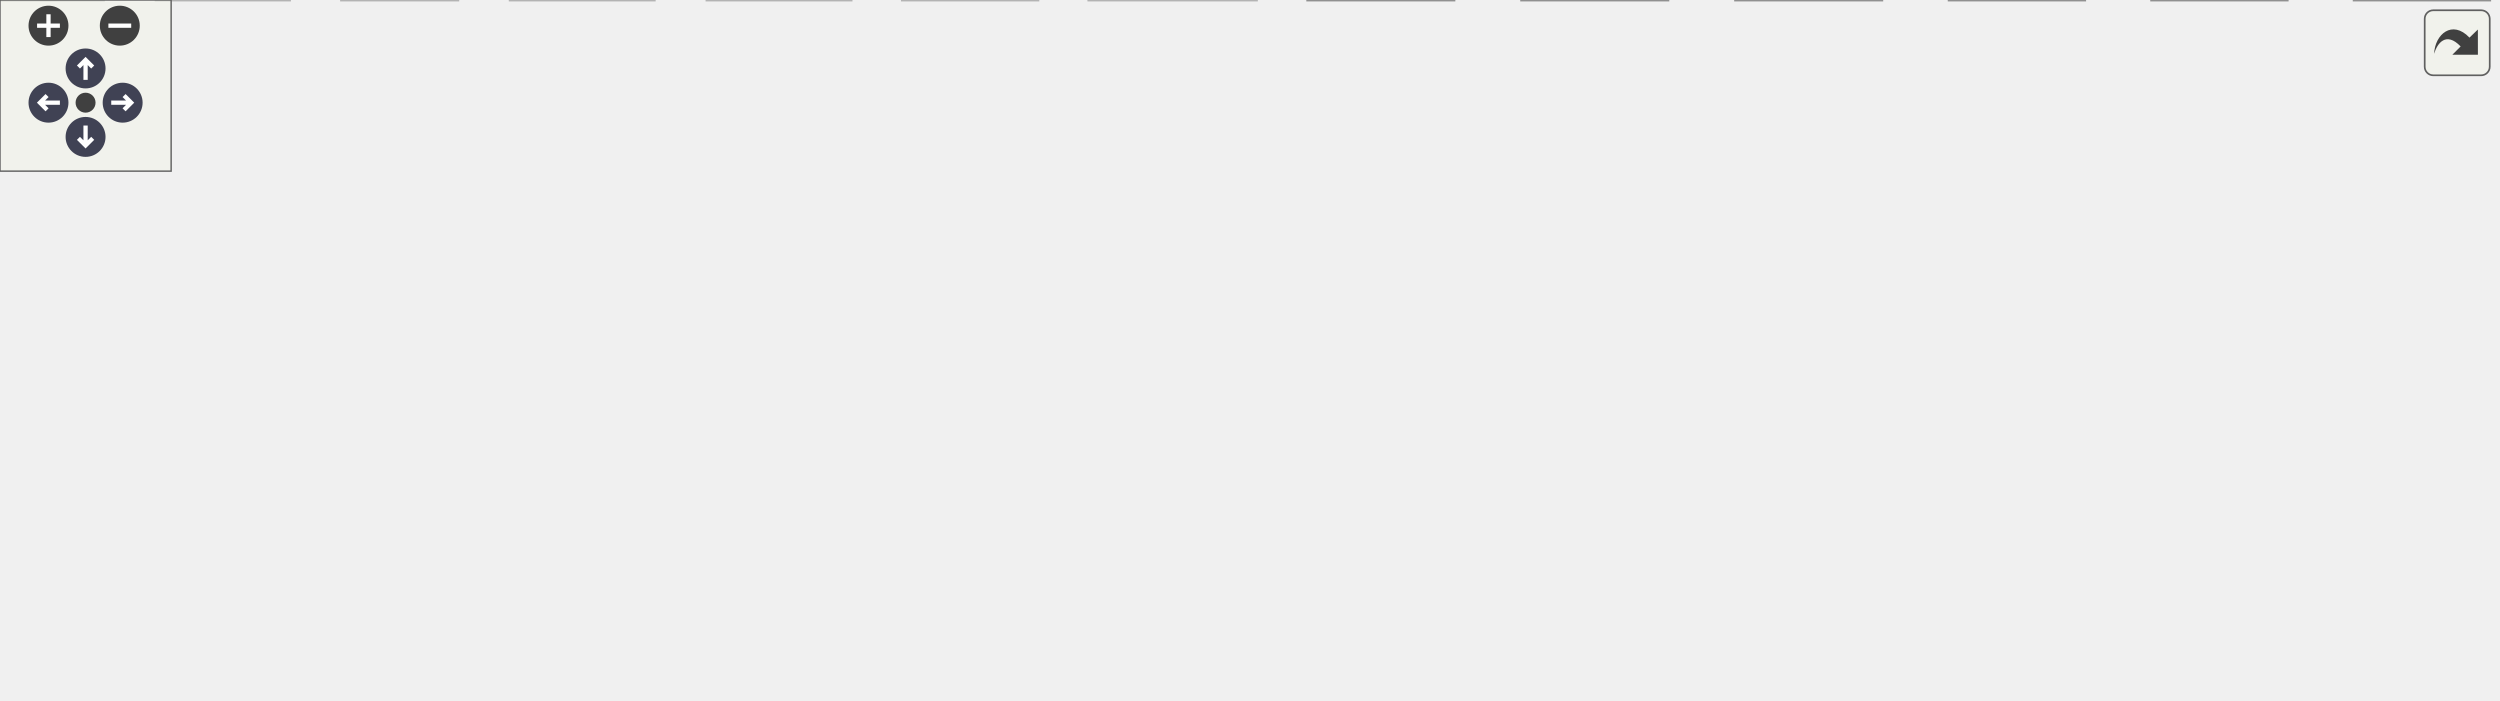
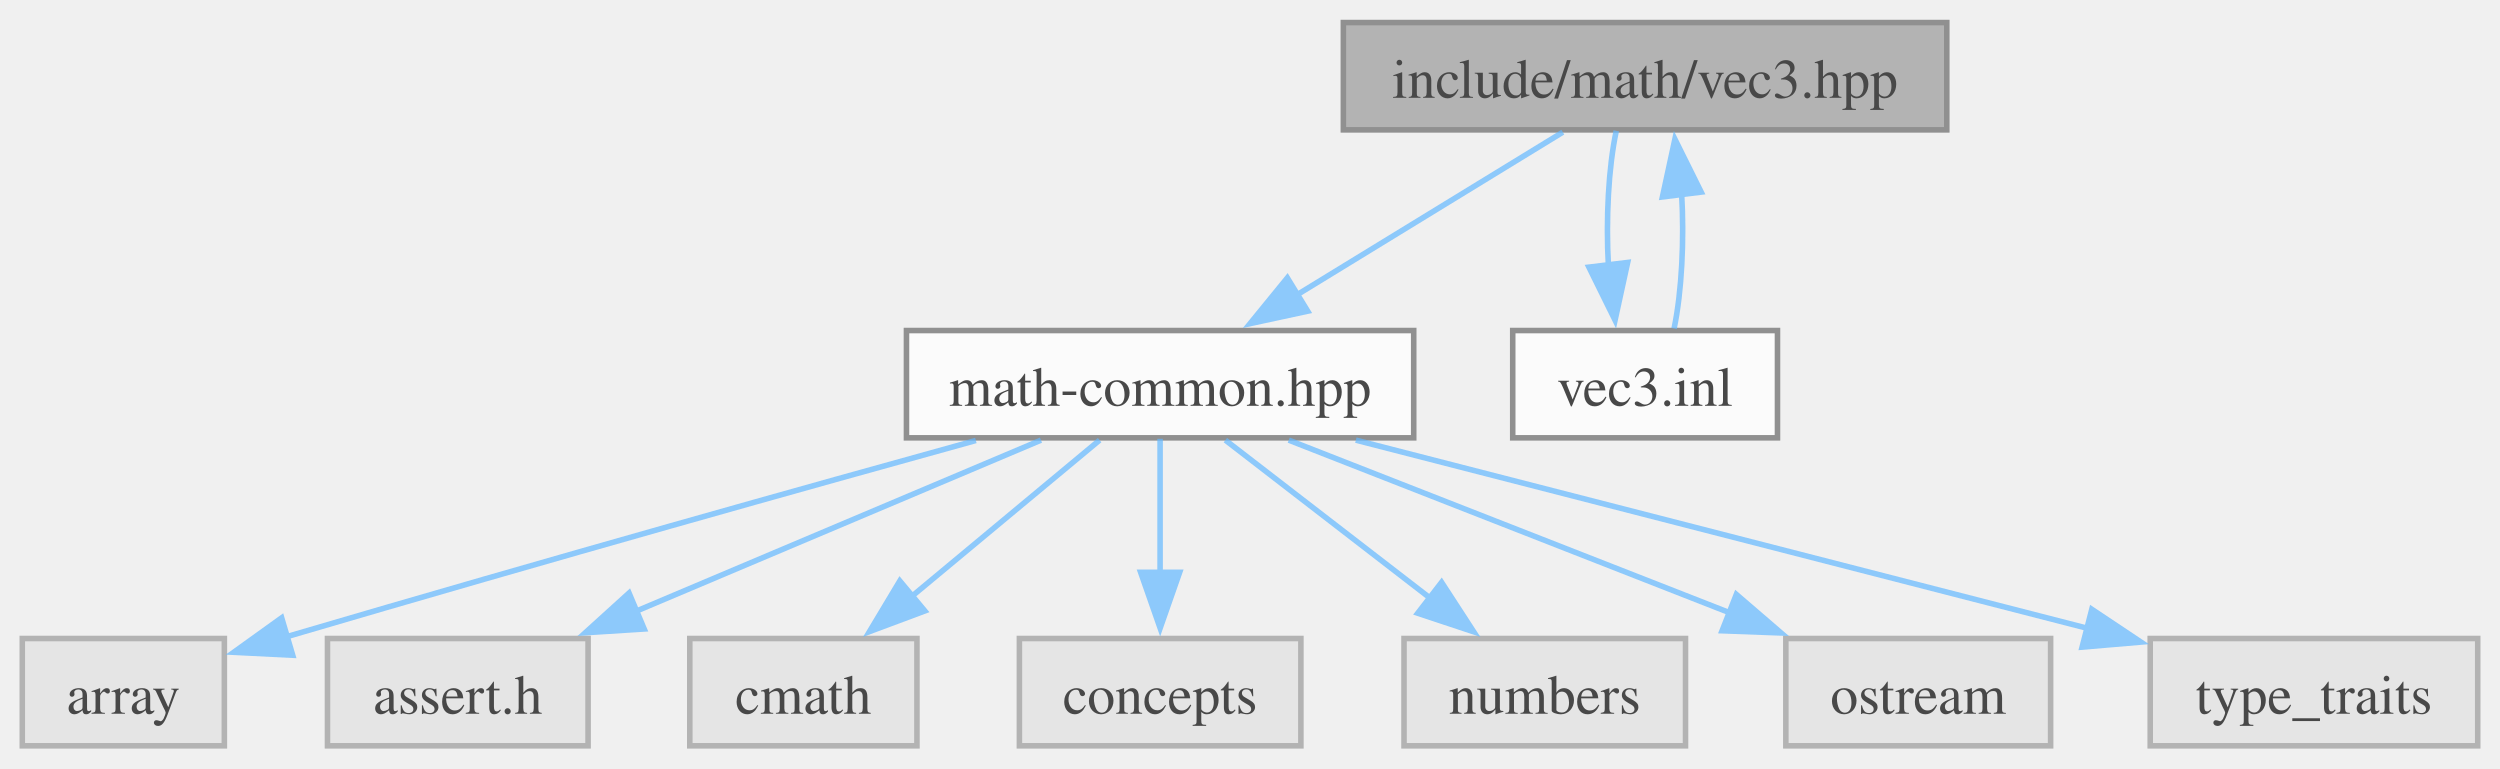
- <svg xmlns="http://www.w3.org/2000/svg" xmlns:xlink="http://www.w3.org/1999/xlink" id="main" version="1.1" xml:space="preserve">
-   <style type="text/css">
+ <svg xmlns="http://www.w3.org/2000/svg" xmlns:xlink="http://www.w3.org/1999/xlink" width="449pt" height="138pt" viewBox="0.00 0.00 448.50 137.75">
+   <svg id="main" version="1.1" xml:space="preserve">
+     <style type="text/css">
.node, .edge {opacity: 0.7;}
.node.selected, .edge.selected {opacity: 1;}
.edge:hover path { stroke: red; }
.edge:hover polygon { stroke: red; fill: red; }
</style>
-   <defs>
-     <circle id="rim" cx="0" cy="0" r="7" />
-     <circle id="rim2" cx="0" cy="0" r="3.5" />
-     <g id="zoomPlus">
-       <use xlink:href="#rim" fill="#404040">
-         <set attributeName="fill" to="#808080" begin="zoomplus.mouseover" end="zoomplus.mouseout" />
-       </use>
-       <path d="M-4,0h8M0,-4v8" fill="none" stroke="white" stroke-width="1.5" pointer-events="none" />
-     </g>
-     <g id="zoomMin">
-       <use xlink:href="#rim" fill="#404040">
-         <set attributeName="fill" to="#808080" begin="zoomminus.mouseover" end="zoomminus.mouseout" />
-       </use>
-       <path d="M-4,0h8" fill="none" stroke="white" stroke-width="1.5" pointer-events="none" />
-     </g>
-     <g id="arrowUp" transform="translate(30 24)">
-       <use xlink:href="#rim" />
-       <path pointer-events="none" fill="none" stroke="white" stroke-width="1.5" d="M0,-3.0v7 M-2.5,-0.5L0,-3.0L2.5,-0.5" />
-     </g>
-     <g id="arrowRight" transform="rotate(90) translate(36 -43)">
-       <use xlink:href="#rim" />
-       <path pointer-events="none" fill="none" stroke="white" stroke-width="1.5" d="M0,-3.0v7 M-2.5,-0.5L0,-3.0L2.5,-0.5" />
-     </g>
-     <g id="arrowDown" transform="rotate(180) translate(-30 -48)">
-       <use xlink:href="#rim" />
-       <path pointer-events="none" fill="none" stroke="white" stroke-width="1.5" d="M0,-3.0v7 M-2.5,-0.5L0,-3.0L2.5,-0.5" />
-     </g>
-     <g id="arrowLeft" transform="rotate(270) translate(-36 17)">
-       <use xlink:href="#rim" />
-       <path pointer-events="none" fill="none" stroke="white" stroke-width="1.5" d="M0,-3.0v7 M-2.5,-0.5L0,-3.0L2.5,-0.5" />
-     </g>
-     <g id="resetDef">
-       <use xlink:href="#rim2" fill="#404040">
-         <set attributeName="fill" to="#808080" begin="reset.mouseover" end="reset.mouseout" />
-       </use>
-     </g>
-   </defs>
-   <svg id="graph" class="graph">
-     <g id="viewport">
-       <g id="Node000001" class="node">
-         <g id="a_Node000001">
-           <a xlink:title="Header file for the 3D vector definition.">
-             <polygon fill="#999999" stroke="#666666" points="721.25,-185 613,-185 613,-165.75 721.25,-165.75 721.25,-185" />
-             <text text-anchor="middle" x="667.12" y="-171.5" font-family="Times,serif" font-size="10.00">include/math/vec3.hpp</text>
-           </a>
+     <svg id="graph" class="graph">
+       <g id="graph0" class="graph" transform="scale(1 1) rotate(0) translate(4 133.75)">
+         <g id="Node000001" class="node">
+           <g id="a_Node000001">
+             <a xlink:title="Header file for the 3D vector definition.">
+               <polygon fill="#999999" stroke="#666666" points="345.25,-129.75 237,-129.75 237,-110.5 345.25,-110.5 345.25,-129.75" />
+               <text text-anchor="middle" x="291.12" y="-116.25" font-family="Times,serif" font-size="10.00">include/math/vec3.hpp</text>
+             </a>
+           </g>
+         </g>
+         <g id="Node000002" class="node">
+           <g id="a_Node000002">
+             <a xlink:href="../../d8/d24/math-common_8hpp.html" target="_top" xlink:title=" ">
+               <polygon fill="white" stroke="#666666" points="249.62,-74.5 158.62,-74.5 158.62,-55.25 249.62,-55.25 249.62,-74.5" />
+               <text text-anchor="middle" x="204.12" y="-61" font-family="Times,serif" font-size="10.00">math-common.hpp</text>
+             </a>
+           </g>
+         </g>
+         <g id="edge1_Node000001_Node000002" class="edge">
+           <g id="a_edge1_Node000001_Node000002">
+             <a xlink:title=" ">
+               <path fill="none" stroke="#63b8ff" d="M276.37,-110.09C263.24,-102.06 243.8,-90.16 228.39,-80.73" />
+               <polygon fill="#63b8ff" stroke="#63b8ff" points="230.6,-77.98 220.25,-75.74 226.95,-83.95 230.6,-77.98" />
+             </a>
+           </g>
+         </g>
+         <g id="Node000010" class="node">
+           <g id="a_Node000010">
+             <a xlink:href="../../d3/dc9/vec3_8inl.html" target="_top" xlink:title=" ">
+               <polygon fill="white" stroke="#666666" points="314.88,-74.5 267.38,-74.5 267.38,-55.25 314.88,-55.25 314.88,-74.5" />
+               <text text-anchor="middle" x="291.12" y="-61" font-family="Times,serif" font-size="10.00">vec3.inl</text>
+             </a>
+           </g>
+         </g>
+         <g id="edge9_Node000001_Node000010" class="edge">
+           <g id="a_edge9_Node000001_Node000010">
+             <a xlink:title=" ">
+               <path fill="none" stroke="#63b8ff" d="M285.96,-110.33C284.55,-103.74 284.08,-94.46 284.55,-86.07" />
+               <polygon fill="#63b8ff" stroke="#63b8ff" points="288,-86.71 285.74,-76.36 281.05,-85.87 288,-86.71" />
+             </a>
+           </g>
+         </g>
+         <g id="Node000003" class="node">
+           <g id="a_Node000003">
+             <a xlink:title=" ">
+               <polygon fill="#e0e0e0" stroke="#999999" points="36.25,-19.25 0,-19.25 0,0 36.25,0 36.25,-19.25" />
+               <text text-anchor="middle" x="18.12" y="-5.75" font-family="Times,serif" font-size="10.00">array</text>
+             </a>
+           </g>
+         </g>
+         <g id="edge2_Node000002_Node000003" class="edge">
+           <g id="a_edge2_Node000002_Node000003">
+             <a xlink:title=" ">
+               <path fill="none" stroke="#63b8ff" d="M171.07,-54.78C141.25,-46.53 95.92,-33.84 47.24,-19.52" />
+               <polygon fill="#63b8ff" stroke="#63b8ff" points="48.51,-16.25 37.93,-16.78 46.53,-22.96 48.51,-16.25" />
+             </a>
+           </g>
+         </g>
+         <g id="Node000004" class="node">
+           <g id="a_Node000004">
+             <a xlink:title=" ">
+               <polygon fill="#e0e0e0" stroke="#999999" points="101.5,-19.25 54.75,-19.25 54.75,0 101.5,0 101.5,-19.25" />
+               <text text-anchor="middle" x="78.12" y="-5.75" font-family="Times,serif" font-size="10.00">assert.h</text>
+             </a>
+           </g>
+         </g>
+         <g id="edge3_Node000002_Node000004" class="edge">
+           <g id="a_edge3_Node000002_Node000004">
+             <a xlink:title=" ">
+               <path fill="none" stroke="#63b8ff" d="M182.75,-54.84C162.84,-46.43 132.89,-33.77 110.12,-24.15" />
+               <polygon fill="#63b8ff" stroke="#63b8ff" points="111.57,-20.96 101,-20.29 108.85,-27.41 111.57,-20.96" />
+             </a>
+           </g>
+         </g>
+         <g id="Node000005" class="node">
+           <g id="a_Node000005">
+             <a xlink:title=" ">
+               <polygon fill="#e0e0e0" stroke="#999999" points="160.5,-19.25 119.75,-19.25 119.75,0 160.5,0 160.5,-19.25" />
+               <text text-anchor="middle" x="140.12" y="-5.75" font-family="Times,serif" font-size="10.00">cmath</text>
+             </a>
+           </g>
+         </g>
+         <g id="edge4_Node000002_Node000005" class="edge">
+           <g id="a_edge4_Node000002_Node000005">
+             <a xlink:title=" ">
+               <path fill="none" stroke="#63b8ff" d="M193.27,-54.84C184.02,-47.15 170.5,-35.9 159.42,-26.68" />
+               <polygon fill="#63b8ff" stroke="#63b8ff" points="161.91,-24.2 151.98,-20.49 157.43,-29.58 161.91,-24.2" />
+             </a>
+           </g>
+         </g>
+         <g id="Node000006" class="node">
+           <g id="a_Node000006">
+             <a xlink:title=" ">
+               <polygon fill="#e0e0e0" stroke="#999999" points="229.38,-19.25 178.88,-19.25 178.88,0 229.38,0 229.38,-19.25" />
+               <text text-anchor="middle" x="204.12" y="-5.75" font-family="Times,serif" font-size="10.00">concepts</text>
+             </a>
+           </g>
+         </g>
+         <g id="edge5_Node000002_Node000006" class="edge">
+           <g id="a_edge5_Node000002_Node000006">
+             <a xlink:title=" ">
+               <path fill="none" stroke="#63b8ff" d="M204.12,-55.08C204.12,-48.57 204.12,-39.42 204.12,-31.12" />
+               <polygon fill="#63b8ff" stroke="#63b8ff" points="207.63,-31.12 204.13,-21.12 200.63,-31.12 207.63,-31.12" />
+             </a>
+           </g>
+         </g>
+         <g id="Node000007" class="node">
+           <g id="a_Node000007">
+             <a xlink:title=" ">
+               <polygon fill="#e0e0e0" stroke="#999999" points="298.38,-19.25 247.88,-19.25 247.88,0 298.38,0 298.38,-19.25" />
+               <text text-anchor="middle" x="273.12" y="-5.75" font-family="Times,serif" font-size="10.00">numbers</text>
+             </a>
+           </g>
+         </g>
+         <g id="edge6_Node000002_Node000007" class="edge">
+           <g id="a_edge6_Node000002_Node000007">
+             <a xlink:title=" ">
+               <path fill="none" stroke="#63b8ff" d="M215.83,-54.84C225.9,-47.07 240.67,-35.67 252.69,-26.4" />
+               <polygon fill="#63b8ff" stroke="#63b8ff" points="254.62,-29.33 260.39,-20.45 250.34,-23.79 254.62,-29.33" />
+             </a>
+           </g>
+         </g>
+         <g id="Node000008" class="node">
+           <g id="a_Node000008">
+             <a xlink:title=" ">
+               <polygon fill="#e0e0e0" stroke="#999999" points="363.88,-19.25 316.38,-19.25 316.38,0 363.88,0 363.88,-19.25" />
+               <text text-anchor="middle" x="340.12" y="-5.75" font-family="Times,serif" font-size="10.00">ostream</text>
+             </a>
+           </g>
+         </g>
+         <g id="edge7_Node000002_Node000008" class="edge">
+           <g id="a_edge7_Node000002_Node000008">
+             <a xlink:title=" ">
+               <path fill="none" stroke="#63b8ff" d="M227.2,-54.84C248.88,-46.35 281.61,-33.54 306.25,-23.89" />
+               <polygon fill="#63b8ff" stroke="#63b8ff" points="307.5,-27.16 315.53,-20.25 304.94,-20.64 307.5,-27.16" />
+             </a>
+           </g>
+         </g>
+         <g id="Node000009" class="node">
+           <g id="a_Node000009">
+             <a xlink:title=" ">
+               <polygon fill="#e0e0e0" stroke="#999999" points="440.5,-19.25 381.75,-19.25 381.75,0 440.5,0 440.5,-19.25" />
+               <text text-anchor="middle" x="411.12" y="-5.75" font-family="Times,serif" font-size="10.00">type_traits</text>
+             </a>
+           </g>
+         </g>
+         <g id="edge8_Node000002_Node000009" class="edge">
+           <g id="a_edge8_Node000002_Node000009">
+             <a xlink:title=" ">
+               <path fill="none" stroke="#63b8ff" d="M239.24,-54.84C275.67,-45.47 332.56,-30.84 370.8,-21" />
+               <polygon fill="#63b8ff" stroke="#63b8ff" points="371.27,-24.49 380.08,-18.61 369.53,-17.71 371.27,-24.49" />
+             </a>
+           </g>
+         </g>
+         <g id="edge10_Node000010_Node000001" class="edge">
+           <g id="a_edge10_Node000010_Node000001">
+             <a xlink:title=" ">
+               <path fill="none" stroke="#63b8ff" d="M296.33,-74.86C297.72,-81.5 298.17,-90.8 297.68,-99.17" />
+               <polygon fill="#63b8ff" stroke="#63b8ff" points="294.24,-98.47 296.48,-108.83 301.19,-99.34 294.24,-98.47" />
+             </a>
+           </g>
        </g>
      </g>
-       <g id="Node000002" class="node">
-         <g id="a_Node000002">
-           <a xlink:href="../../d7/d7c/vec_8hpp.html" target="_top" xlink:title=" ">
-             <polygon fill="white" stroke="#666666" points="657.88,-129.75 610.38,-129.75 610.38,-110.5 657.88,-110.5 657.88,-129.75" />
-             <text text-anchor="middle" x="634.12" y="-116.25" font-family="Times,serif" font-size="10.00">vec.hpp</text>
-           </a>
-         </g>
-       </g>
-       <g id="edge1_Node000001_Node000002" class="edge">
-         <g id="a_edge1_Node000001_Node000002">
-           <a xlink:title=" ">
-             <path fill="none" stroke="#63b8ff" d="M656.51,-165.58C650.76,-158.69 644.21,-148.84 639.42,-140.16" />
-             <polygon fill="#63b8ff" stroke="#63b8ff" points="642.7,-138.9 635.15,-131.47 636.42,-141.99 642.7,-138.9" />
-           </a>
-         </g>
-       </g>
-       <g id="Node000023" class="node">
-         <g id="a_Node000023">
-           <a xlink:href="../../d3/dc9/vec3_8inl.html" target="_top" xlink:title=" ">
-             <polygon fill="white" stroke="#666666" points="723.88,-129.75 676.38,-129.75 676.38,-110.5 723.88,-110.5 723.88,-129.75" />
-             <text text-anchor="middle" x="700.12" y="-116.25" font-family="Times,serif" font-size="10.00">vec3.inl</text>
-           </a>
-         </g>
-       </g>
-       <g id="edge35_Node000001_Node000023" class="edge">
-         <g id="a_edge35_Node000001_Node000023">
-           <a xlink:title=" ">
-             <path fill="none" stroke="#63b8ff" d="M667.41,-165.58C670.3,-158.46 676.25,-148.18 682.43,-139.3" />
-             <polygon fill="#63b8ff" stroke="#63b8ff" points="685.22,-141.41 688.44,-131.32 679.63,-137.2 685.22,-141.41" />
-           </a>
-         </g>
-       </g>
-       <g id="edge26_Node000002_Node000001" class="edge">
-         <g id="a_edge26_Node000002_Node000001">
-           <a xlink:title=" ">
-             <path fill="none" stroke="#63b8ff" d="M644.9,-130.11C650.6,-136.98 657.06,-146.71 661.8,-155.29" />
-             <polygon fill="#63b8ff" stroke="#63b8ff" points="658.63,-156.78 666.18,-164.22 664.92,-153.7 658.63,-156.78" />
-           </a>
-         </g>
-       </g>
-       <g id="Node000003" class="node">
-         <g id="a_Node000003">
-           <a xlink:href="../../d8/d24/math-common_8hpp.html" target="_top" xlink:title=" ">
-             <polygon fill="white" stroke="#666666" points="284.62,-74.5 193.62,-74.5 193.62,-55.25 284.62,-55.25 284.62,-74.5" />
-             <text text-anchor="middle" x="239.12" y="-61" font-family="Times,serif" font-size="10.00">math-common.hpp</text>
-           </a>
-         </g>
-       </g>
-       <g id="edge2_Node000002_Node000003" class="edge">
-         <g id="a_edge2_Node000002_Node000003">
-           <a xlink:title=" ">
-             <path fill="none" stroke="#63b8ff" d="M610.01,-115.87C548.45,-107.58 384.19,-85.43 296.37,-73.59" />
-             <polygon fill="#63b8ff" stroke="#63b8ff" points="296.89,-70.13 286.52,-72.26 295.96,-77.07 296.89,-70.13" />
-           </a>
-         </g>
-       </g>
-       <g id="Node000011" class="node">
-         <g id="a_Node000011">
-           <a xlink:href="../../d4/d44/rvec2_8hpp.html" target="_top" xlink:title="Definitions for the rvec&lt;2, T&gt; specialized template representing 2D vectors with reference-like seman...">
-             <polygon fill="white" stroke="#666666" points="512.38,-74.5 455.88,-74.5 455.88,-55.25 512.38,-55.25 512.38,-74.5" />
-             <text text-anchor="middle" x="484.12" y="-61" font-family="Times,serif" font-size="10.00">rvec2.hpp</text>
-           </a>
-         </g>
-       </g>
-       <g id="edge10_Node000002_Node000011" class="edge">
-         <g id="a_edge10_Node000002_Node000011">
-           <a xlink:title=" ">
-             <path fill="none" stroke="#63b8ff" d="M610.12,-112.27C584.12,-103.84 542.9,-89.35 514.65,-78.8" />
-             <polygon fill="#63b8ff" stroke="#63b8ff" points="516.16,-75.63 505.57,-75.37 513.69,-82.18 516.16,-75.63" />
-           </a>
-         </g>
-       </g>
-       <g id="Node000013" class="node">
-         <g id="a_Node000013">
-           <a xlink:href="../../d9/dc3/rvec3_8hpp.html" target="_top" xlink:title="Provides the implementation of a 3D reference vector.">
-             <polygon fill="white" stroke="#666666" points="587.38,-74.5 530.88,-74.5 530.88,-55.25 587.38,-55.25 587.38,-74.5" />
-             <text text-anchor="middle" x="559.12" y="-61" font-family="Times,serif" font-size="10.00">rvec3.hpp</text>
-           </a>
-         </g>
-       </g>
-       <g id="edge14_Node000002_Node000013" class="edge">
-         <g id="a_edge14_Node000002_Node000013">
-           <a xlink:title=" ">
-             <path fill="none" stroke="#63b8ff" d="M616.19,-110.09C603.74,-102.4 587.56,-91.15 575.48,-81.93" />
-             <polygon fill="#63b8ff" stroke="#63b8ff" points="577.66,-79.19 567.66,-75.72 573.31,-84.67 577.66,-79.19" />
-           </a>
-         </g>
-       </g>
-       <g id="Node000015" class="node">
-         <g id="a_Node000015">
-           <a xlink:href="../../d2/d88/rvec4_8hpp.html" target="_top" xlink:title="Defines a 4-dimensional reference vector struct.">
-             <polygon fill="white" stroke="#666666" points="662.38,-74.5 605.88,-74.5 605.88,-55.25 662.38,-55.25 662.38,-74.5" />
-             <text text-anchor="middle" x="634.12" y="-61" font-family="Times,serif" font-size="10.00">rvec4.hpp</text>
-           </a>
-         </g>
-       </g>
-       <g id="edge18_Node000002_Node000015" class="edge">
-         <g id="a_edge18_Node000002_Node000015">
-           <a xlink:title=" ">
-             <path fill="none" stroke="#63b8ff" d="M628.96,-110.33C627.55,-103.74 627.08,-94.46 627.55,-86.07" />
-             <polygon fill="#63b8ff" stroke="#63b8ff" points="631,-86.71 628.74,-76.36 624.05,-85.87 631,-86.71" />
-           </a>
-         </g>
-       </g>
-       <g id="Node000017" class="node">
-         <g id="a_Node000017">
-           <a xlink:href="../../dd/d91/vec2_8hpp.html" target="_top" xlink:title="Defines a 2D vector and provides its operations.">
-             <polygon fill="white" stroke="#666666" points="733.5,-74.5 680.75,-74.5 680.75,-55.25 733.5,-55.25 733.5,-74.5" />
-             <text text-anchor="middle" x="707.12" y="-61" font-family="Times,serif" font-size="10.00">vec2.hpp</text>
-           </a>
-         </g>
-       </g>
-       <g id="edge22_Node000002_Node000017" class="edge">
-         <g id="a_edge22_Node000002_Node000017">
-           <a xlink:title=" ">
-             <path fill="none" stroke="#63b8ff" d="M641.29,-110.09C650.45,-102.21 666.03,-90.61 679.83,-81.27" />
-             <polygon fill="#63b8ff" stroke="#63b8ff" points="681.75,-84.2 688.19,-75.78 677.91,-78.35 681.75,-84.2" />
-           </a>
-         </g>
-       </g>
-       <g id="Node000019" class="node">
-         <g id="a_Node000019">
-           <a xlink:href="../../dd/dc5/vec4_8hpp.html" target="_top" xlink:title="Contains the definition of the vec&lt;4, T&gt; structure.">
-             <polygon fill="white" stroke="#666666" points="804.5,-74.5 751.75,-74.5 751.75,-55.25 804.5,-55.25 804.5,-74.5" />
-             <text text-anchor="middle" x="778.12" y="-61" font-family="Times,serif" font-size="10.00">vec4.hpp</text>
-           </a>
-         </g>
-       </g>
-       <g id="edge27_Node000002_Node000019" class="edge">
-         <g id="a_edge27_Node000002_Node000019">
-           <a xlink:title=" ">
-             <path fill="none" stroke="#63b8ff" d="M653.34,-110.09C675.7,-101.13 712.77,-87.36 740.79,-77.57" />
-             <polygon fill="#63b8ff" stroke="#63b8ff" points="741.67,-80.97 749.98,-74.4 739.39,-74.35 741.67,-80.97" />
-           </a>
-         </g>
-       </g>
-       <g id="Node000021" class="node">
-         <g id="a_Node000021">
-           <a xlink:href="../../d4/d02/vecn_8hpp.html" target="_top" xlink:title="Contains the definition of the generic vec&lt;L, T&gt; structure.">
-             <polygon fill="white" stroke="#666666" points="875.5,-74.5 822.75,-74.5 822.75,-55.25 875.5,-55.25 875.5,-74.5" />
-             <text text-anchor="middle" x="849.12" y="-61" font-family="Times,serif" font-size="10.00">vecn.hpp</text>
-           </a>
-         </g>
-       </g>
-       <g id="edge31_Node000002_Node000021" class="edge">
-         <g id="a_edge31_Node000002_Node000021">
-           <a xlink:title=" ">
-             <path fill="none" stroke="#63b8ff" d="M658.6,-110.38C711.51,-96.98 773.12,-82.01 811.78,-73.3" />
-             <polygon fill="#63b8ff" stroke="#63b8ff" points="812.06,-76.82 821.06,-71.24 810.54,-69.99 812.06,-76.82" />
-           </a>
-         </g>
-       </g>
-       <g id="Node000004" class="node">
-         <g id="a_Node000004">
-           <a xlink:title=" ">
-             <polygon fill="#e0e0e0" stroke="#999999" points="36.25,-19.25 0,-19.25 0,0 36.25,0 36.25,-19.25" />
-             <text text-anchor="middle" x="18.12" y="-5.75" font-family="Times,serif" font-size="10.00">array</text>
-           </a>
-         </g>
-       </g>
-       <g id="edge3_Node000003_Node000004" class="edge">
-         <g id="a_edge3_Node000003_Node000004">
-           <a xlink:title=" ">
-             <path fill="none" stroke="#63b8ff" d="M195.98,-54.83C159.1,-46.88 104.39,-34.62 47.72,-19.52" />
-             <polygon fill="#63b8ff" stroke="#63b8ff" points="48.77,-16.18 38.21,-16.96 46.96,-22.94 48.77,-16.18" />
-           </a>
-         </g>
-       </g>
-       <g id="Node000005" class="node">
-         <g id="a_Node000005">
-           <a xlink:title=" ">
-             <polygon fill="#e0e0e0" stroke="#999999" points="101.5,-19.25 54.75,-19.25 54.75,0 101.5,0 101.5,-19.25" />
-             <text text-anchor="middle" x="78.12" y="-5.75" font-family="Times,serif" font-size="10.00">assert.h</text>
-           </a>
-         </g>
-       </g>
-       <g id="edge4_Node000003_Node000005" class="edge">
-         <g id="a_edge4_Node000003_Node000005">
-           <a xlink:title=" ">
-             <path fill="none" stroke="#63b8ff" d="M211.81,-54.84C184.45,-45.79 142.24,-31.83 112.58,-22.02" />
-             <polygon fill="#63b8ff" stroke="#63b8ff" points="113.92,-18.78 103.33,-18.96 111.72,-25.42 113.92,-18.78" />
-           </a>
-         </g>
-       </g>
-       <g id="Node000006" class="node">
-         <g id="a_Node000006">
-           <a xlink:title=" ">
-             <polygon fill="#e0e0e0" stroke="#999999" points="160.5,-19.25 119.75,-19.25 119.75,0 160.5,0 160.5,-19.25" />
-             <text text-anchor="middle" x="140.12" y="-5.75" font-family="Times,serif" font-size="10.00">cmath</text>
-           </a>
-         </g>
-       </g>
-       <g id="edge5_Node000003_Node000006" class="edge">
-         <g id="a_edge5_Node000003_Node000006">
-           <a xlink:title=" ">
-             <path fill="none" stroke="#63b8ff" d="M222.33,-54.84C207.11,-46.66 184.43,-34.46 166.74,-24.94" />
-             <polygon fill="#63b8ff" stroke="#63b8ff" points="168.8,-22.07 158.33,-20.42 165.48,-28.24 168.8,-22.07" />
-           </a>
-         </g>
-       </g>
-       <g id="Node000007" class="node">
-         <g id="a_Node000007">
-           <a xlink:title=" ">
-             <polygon fill="#e0e0e0" stroke="#999999" points="229.38,-19.25 178.88,-19.25 178.88,0 229.38,0 229.38,-19.25" />
-             <text text-anchor="middle" x="204.12" y="-5.75" font-family="Times,serif" font-size="10.00">concepts</text>
-           </a>
-         </g>
-       </g>
-       <g id="edge6_Node000003_Node000007" class="edge">
-         <g id="a_edge6_Node000003_Node000007">
-           <a xlink:title=" ">
-             <path fill="none" stroke="#63b8ff" d="M233.35,-55.08C228.71,-48.03 222.05,-37.9 216.26,-29.08" />
-             <polygon fill="#63b8ff" stroke="#63b8ff" points="219.28,-27.31 210.86,-20.87 213.43,-31.15 219.28,-27.31" />
-           </a>
-         </g>
-       </g>
-       <g id="Node000008" class="node">
-         <g id="a_Node000008">
-           <a xlink:title=" ">
-             <polygon fill="#e0e0e0" stroke="#999999" points="298.38,-19.25 247.88,-19.25 247.88,0 298.38,0 298.38,-19.25" />
-             <text text-anchor="middle" x="273.12" y="-5.75" font-family="Times,serif" font-size="10.00">numbers</text>
-           </a>
-         </g>
-       </g>
-       <g id="edge7_Node000003_Node000008" class="edge">
-         <g id="a_edge7_Node000003_Node000008">
-           <a xlink:title=" ">
-             <path fill="none" stroke="#63b8ff" d="M244.74,-55.08C249.24,-48.03 255.71,-37.9 261.34,-29.08" />
-             <polygon fill="#63b8ff" stroke="#63b8ff" points="264.14,-31.2 266.57,-20.88 258.24,-27.43 264.14,-31.2" />
-           </a>
-         </g>
-       </g>
-       <g id="Node000009" class="node">
-         <g id="a_Node000009">
-           <a xlink:title=" ">
-             <polygon fill="#e0e0e0" stroke="#999999" points="363.88,-19.25 316.38,-19.25 316.38,0 363.88,0 363.88,-19.25" />
-             <text text-anchor="middle" x="340.12" y="-5.75" font-family="Times,serif" font-size="10.00">ostream</text>
-           </a>
-         </g>
-       </g>
-       <g id="edge8_Node000003_Node000009" class="edge">
-         <g id="a_edge8_Node000003_Node000009">
-           <a xlink:title=" ">
-             <path fill="none" stroke="#63b8ff" d="M256.26,-54.84C271.78,-46.66 294.93,-34.46 312.97,-24.94" />
-             <polygon fill="#63b8ff" stroke="#63b8ff" points="314.36,-28.17 321.57,-20.41 311.09,-21.98 314.36,-28.17" />
-           </a>
-         </g>
-       </g>
-       <g id="Node000010" class="node">
-         <g id="a_Node000010">
-           <a xlink:title=" ">
-             <polygon fill="#e0e0e0" stroke="#999999" points="440.5,-19.25 381.75,-19.25 381.75,0 440.5,0 440.5,-19.25" />
-             <text text-anchor="middle" x="411.12" y="-5.75" font-family="Times,serif" font-size="10.00">type_traits</text>
-           </a>
-         </g>
-       </g>
-       <g id="edge9_Node000003_Node000010" class="edge">
-         <g id="a_edge9_Node000003_Node000010">
-           <a xlink:title=" ">
-             <path fill="none" stroke="#63b8ff" d="M268.3,-54.84C296.6,-46.08 339.74,-32.73 371.21,-22.98" />
-             <polygon fill="#63b8ff" stroke="#63b8ff" points="371.84,-26.45 380.36,-20.15 369.77,-19.76 371.84,-26.45" />
-           </a>
-         </g>
-       </g>
-       <g id="edge11_Node000011_Node000002" class="edge">
-         <g id="a_edge11_Node000011_Node000002">
-           <a xlink:title=" ">
-             <path fill="none" stroke="#63b8ff" d="M512.79,-74.25C538.75,-82.79 576.66,-96.15 603.26,-106.07" />
-             <polygon fill="#63b8ff" stroke="#63b8ff" points="601.89,-109.3 612.48,-109.56 604.36,-102.75 601.89,-109.3" />
-           </a>
-         </g>
-       </g>
-       <g id="Node000012" class="node">
-         <g id="a_Node000012">
-           <a xlink:href="../../dd/d72/rvec2_8inl.html" target="_top" xlink:title=" ">
-             <polygon fill="white" stroke="#666666" points="509.75,-19.25 458.5,-19.25 458.5,0 509.75,0 509.75,-19.25" />
-             <text text-anchor="middle" x="484.12" y="-5.75" font-family="Times,serif" font-size="10.00">rvec2.inl</text>
-           </a>
-         </g>
-       </g>
-       <g id="edge12_Node000011_Node000012" class="edge">
-         <g id="a_edge12_Node000011_Node000012">
-           <a xlink:title=" ">
-             <path fill="none" stroke="#63b8ff" d="M478.96,-55.08C477.55,-48.49 477.08,-39.21 477.55,-30.82" />
-             <polygon fill="#63b8ff" stroke="#63b8ff" points="481,-31.46 478.74,-21.11 474.05,-30.62 481,-31.46" />
-           </a>
-         </g>
-       </g>
-       <g id="edge13_Node000012_Node000011" class="edge">
-         <g id="a_edge13_Node000012_Node000011">
-           <a xlink:title=" ">
-             <path fill="none" stroke="#63b8ff" d="M489.33,-19.61C490.72,-26.25 491.17,-35.55 490.68,-43.92" />
-             <polygon fill="#63b8ff" stroke="#63b8ff" points="487.24,-43.22 489.48,-53.58 494.19,-44.09 487.24,-43.22" />
-           </a>
-         </g>
-       </g>
-       <g id="edge15_Node000013_Node000002" class="edge">
-         <g id="a_edge15_Node000013_Node000002">
-           <a xlink:title=" ">
-             <path fill="none" stroke="#63b8ff" d="M577.14,-74.95C589.52,-82.62 605.58,-93.78 617.62,-102.96" />
-             <polygon fill="#63b8ff" stroke="#63b8ff" points="615.42,-105.68 625.43,-109.15 619.77,-100.2 615.42,-105.68" />
-           </a>
-         </g>
-       </g>
-       <g id="Node000014" class="node">
-         <g id="a_Node000014">
-           <a xlink:href="../../d7/d70/rvec3_8inl.html" target="_top" xlink:title=" ">
-             <polygon fill="white" stroke="#666666" points="584.75,-19.25 533.5,-19.25 533.5,0 584.75,0 584.75,-19.25" />
-             <text text-anchor="middle" x="559.12" y="-5.75" font-family="Times,serif" font-size="10.00">rvec3.inl</text>
-           </a>
-         </g>
-       </g>
-       <g id="edge16_Node000013_Node000014" class="edge">
-         <g id="a_edge16_Node000013_Node000014">
-           <a xlink:title=" ">
-             <path fill="none" stroke="#63b8ff" d="M553.96,-55.08C552.55,-48.49 552.08,-39.21 552.55,-30.82" />
-             <polygon fill="#63b8ff" stroke="#63b8ff" points="556,-31.46 553.74,-21.11 549.05,-30.62 556,-31.46" />
-           </a>
-         </g>
-       </g>
-       <g id="edge17_Node000014_Node000013" class="edge">
-         <g id="a_edge17_Node000014_Node000013">
-           <a xlink:title=" ">
-             <path fill="none" stroke="#63b8ff" d="M564.33,-19.61C565.72,-26.25 566.17,-35.55 565.68,-43.92" />
-             <polygon fill="#63b8ff" stroke="#63b8ff" points="562.24,-43.22 564.48,-53.58 569.19,-44.09 562.24,-43.22" />
-           </a>
-         </g>
-       </g>
-       <g id="edge19_Node000015_Node000002" class="edge">
-         <g id="a_edge19_Node000015_Node000002">
-           <a xlink:title=" ">
-             <path fill="none" stroke="#63b8ff" d="M639.33,-74.86C640.72,-81.5 641.17,-90.8 640.68,-99.17" />
-             <polygon fill="#63b8ff" stroke="#63b8ff" points="637.24,-98.47 639.48,-108.83 644.19,-99.34 637.24,-98.47" />
-           </a>
-         </g>
-       </g>
-       <g id="Node000016" class="node">
-         <g id="a_Node000016">
-           <a xlink:href="../../d1/d9f/rvec4_8inl.html" target="_top" xlink:title=" ">
-             <polygon fill="white" stroke="#666666" points="659.75,-19.25 608.5,-19.25 608.5,0 659.75,0 659.75,-19.25" />
-             <text text-anchor="middle" x="634.12" y="-5.75" font-family="Times,serif" font-size="10.00">rvec4.inl</text>
-           </a>
-         </g>
-       </g>
-       <g id="edge20_Node000015_Node000016" class="edge">
-         <g id="a_edge20_Node000015_Node000016">
-           <a xlink:title=" ">
-             <path fill="none" stroke="#63b8ff" d="M628.96,-55.08C627.55,-48.49 627.08,-39.21 627.55,-30.82" />
-             <polygon fill="#63b8ff" stroke="#63b8ff" points="631,-31.46 628.74,-21.11 624.05,-30.62 631,-31.46" />
-           </a>
-         </g>
-       </g>
-       <g id="edge21_Node000016_Node000015" class="edge">
-         <g id="a_edge21_Node000016_Node000015">
-           <a xlink:title=" ">
-             <path fill="none" stroke="#63b8ff" d="M639.33,-19.61C640.72,-26.25 641.17,-35.55 640.68,-43.92" />
-             <polygon fill="#63b8ff" stroke="#63b8ff" points="637.24,-43.22 639.48,-53.58 644.19,-44.09 637.24,-43.22" />
-           </a>
-         </g>
-       </g>
-       <g id="edge23_Node000017_Node000002" class="edge">
-         <g id="a_edge23_Node000017_Node000002">
-           <a xlink:title=" ">
-             <path fill="none" stroke="#63b8ff" d="M700.11,-74.77C690.88,-82.74 674.98,-94.57 660.99,-104.01" />
-             <polygon fill="#63b8ff" stroke="#63b8ff" points="659.43,-100.85 652.99,-109.26 663.27,-106.71 659.43,-100.85" />
-           </a>
-         </g>
-       </g>
-       <g id="Node000018" class="node">
-         <g id="a_Node000018">
-           <a xlink:href="../../d2/d56/vec2_8inl.html" target="_top" xlink:title=" ">
-             <polygon fill="white" stroke="#666666" points="730.88,-19.25 683.38,-19.25 683.38,0 730.88,0 730.88,-19.25" />
-             <text text-anchor="middle" x="707.12" y="-5.75" font-family="Times,serif" font-size="10.00">vec2.inl</text>
-           </a>
-         </g>
-       </g>
-       <g id="edge24_Node000017_Node000018" class="edge">
-         <g id="a_edge24_Node000017_Node000018">
-           <a xlink:title=" ">
-             <path fill="none" stroke="#63b8ff" d="M701.96,-55.08C700.55,-48.49 700.08,-39.21 700.55,-30.82" />
-             <polygon fill="#63b8ff" stroke="#63b8ff" points="704,-31.46 701.74,-21.11 697.05,-30.62 704,-31.46" />
-           </a>
-         </g>
-       </g>
-       <g id="edge25_Node000018_Node000017" class="edge">
-         <g id="a_edge25_Node000018_Node000017">
-           <a xlink:title=" ">
-             <path fill="none" stroke="#63b8ff" d="M712.33,-19.61C713.72,-26.25 714.17,-35.55 713.68,-43.92" />
-             <polygon fill="#63b8ff" stroke="#63b8ff" points="710.24,-43.22 712.48,-53.58 717.19,-44.09 710.24,-43.22" />
-           </a>
-         </g>
-       </g>
-       <g id="edge28_Node000019_Node000002" class="edge">
-         <g id="a_edge28_Node000019_Node000002">
-           <a xlink:title=" ">
-             <path fill="none" stroke="#63b8ff" d="M758.94,-74.9C735.93,-84.12 697.28,-98.45 668.99,-108.29" />
-             <polygon fill="#63b8ff" stroke="#63b8ff" points="668.09,-104.9 659.77,-111.45 670.36,-111.52 668.09,-104.9" />
-           </a>
-         </g>
-       </g>
-       <g id="Node000020" class="node">
-         <g id="a_Node000020">
-           <a xlink:href="../../da/d28/vec4_8inl.html" target="_top" xlink:title=" ">
-             <polygon fill="white" stroke="#666666" points="801.88,-19.25 754.38,-19.25 754.38,0 801.88,0 801.88,-19.25" />
-             <text text-anchor="middle" x="778.12" y="-5.75" font-family="Times,serif" font-size="10.00">vec4.inl</text>
-           </a>
-         </g>
-       </g>
-       <g id="edge29_Node000019_Node000020" class="edge">
-         <g id="a_edge29_Node000019_Node000020">
-           <a xlink:title=" ">
-             <path fill="none" stroke="#63b8ff" d="M772.96,-55.08C771.55,-48.49 771.08,-39.21 771.55,-30.82" />
-             <polygon fill="#63b8ff" stroke="#63b8ff" points="775,-31.46 772.74,-21.11 768.05,-30.62 775,-31.46" />
-           </a>
-         </g>
-       </g>
-       <g id="edge30_Node000020_Node000019" class="edge">
-         <g id="a_edge30_Node000020_Node000019">
-           <a xlink:title=" ">
-             <path fill="none" stroke="#63b8ff" d="M783.33,-19.61C784.72,-26.25 785.17,-35.55 784.68,-43.92" />
-             <polygon fill="#63b8ff" stroke="#63b8ff" points="781.24,-43.22 783.48,-53.58 788.19,-44.09 781.24,-43.22" />
-           </a>
-         </g>
-       </g>
-       <g id="edge32_Node000021_Node000002" class="edge">
-         <g id="a_edge32_Node000021_Node000002">
-           <a xlink:title=" ">
-             <path fill="none" stroke="#63b8ff" d="M822.49,-73.87C788.36,-82.68 728,-97.36 676.12,-110.5 673.88,-111.07 671.56,-111.66 669.19,-112.26" />
-             <polygon fill="#63b8ff" stroke="#63b8ff" points="668.35,-108.87 659.49,-114.67 670.04,-115.66 668.35,-108.87" />
-           </a>
-         </g>
-       </g>
-       <g id="Node000022" class="node">
-         <g id="a_Node000022">
-           <a xlink:href="../../d6/d8c/vecn_8inl.html" target="_top" xlink:title=" ">
-             <polygon fill="white" stroke="#666666" points="872.88,-19.25 825.38,-19.25 825.38,0 872.88,0 872.88,-19.25" />
-             <text text-anchor="middle" x="849.12" y="-5.75" font-family="Times,serif" font-size="10.00">vecn.inl</text>
-           </a>
-         </g>
-       </g>
-       <g id="edge33_Node000021_Node000022" class="edge">
-         <g id="a_edge33_Node000021_Node000022">
-           <a xlink:title=" ">
-             <path fill="none" stroke="#63b8ff" d="M843.96,-55.08C842.55,-48.49 842.08,-39.21 842.55,-30.82" />
-             <polygon fill="#63b8ff" stroke="#63b8ff" points="846,-31.46 843.74,-21.11 839.05,-30.62 846,-31.46" />
-           </a>
-         </g>
-       </g>
-       <g id="edge34_Node000022_Node000021" class="edge">
-         <g id="a_edge34_Node000022_Node000021">
-           <a xlink:title=" ">
-             <path fill="none" stroke="#63b8ff" d="M854.33,-19.61C855.72,-26.25 856.17,-35.55 855.68,-43.92" />
-             <polygon fill="#63b8ff" stroke="#63b8ff" points="852.24,-43.22 854.48,-53.58 859.19,-44.09 852.24,-43.22" />
-           </a>
-         </g>
-       </g>
-       <g id="edge36_Node000023_Node000001" class="edge">
-         <g id="a_edge36_Node000023_Node000001">
-           <a xlink:title=" ">
-             <path fill="none" stroke="#63b8ff" d="M699.76,-130.11C696.82,-137.29 690.84,-147.59 684.66,-156.44" />
-             <polygon fill="#63b8ff" stroke="#63b8ff" points="681.9,-154.29 678.65,-164.37 687.48,-158.51 681.9,-154.29" />
-           </a>
-         </g>
-       </g>
-     </g>
-   </svg>
-   <g id="navigator" transform="translate(0 0)" fill="#404254">
-     <rect fill="#f2f5e9" fill-opacity="0.5" stroke="#606060" stroke-width=".5" x="0" y="0" width="60" height="60" />
-     <use id="zoomplus" xlink:href="#zoomPlus" x="17" y="9" />
-     <use id="zoomminus" xlink:href="#zoomMin" x="42" y="9" />
-     <use id="reset" xlink:href="#resetDef" x="30" y="36" />
-     <use id="arrowup" xlink:href="#arrowUp" x="0" y="0" />
-     <use id="arrowright" xlink:href="#arrowRight" x="0" y="0" />
-     <use id="arrowdown" xlink:href="#arrowDown" x="0" y="0" />
-     <use id="arrowleft" xlink:href="#arrowLeft" x="0" y="0" />
-   </g>
-   <svg viewBox="0 0 15 15" width="100%" height="30px" preserveAspectRatio="xMaxYMin meet">
-     <g id="arrow_out" transform="scale(0.3 0.3)">
-       <a xlink:href="vec3_8hpp__incl_org.svg" target="_base">
-         <rect id="button" ry="5" rx="5" y="6" x="6" height="38" width="38" fill="#f2f5e9" fill-opacity="0.5" stroke="#606060" stroke-width="1.0" />
-         <path id="arrow" d="M 11.5,31.437 C 11.94,20.098 22.043,11.323 32.159,21.979 L 37.069,17.246 C 37.069,17.246 37.088,32 37.088,32 L 22.16,31.978 C 22.16,31.978 26.998,27.14 26.998,27.14 C 18.529,18.264 13.292,25.23 11.5,31.437 z" style="fill:#404040;" />
-       </a>
-     </g>
+     </svg>
  </svg>
  <style type="text/css">

[data-mouse-over-selected='false'] { opacity: 0.7; }
[data-mouse-over-selected='true']  { opacity: 1.0; }

</style>
</svg>
